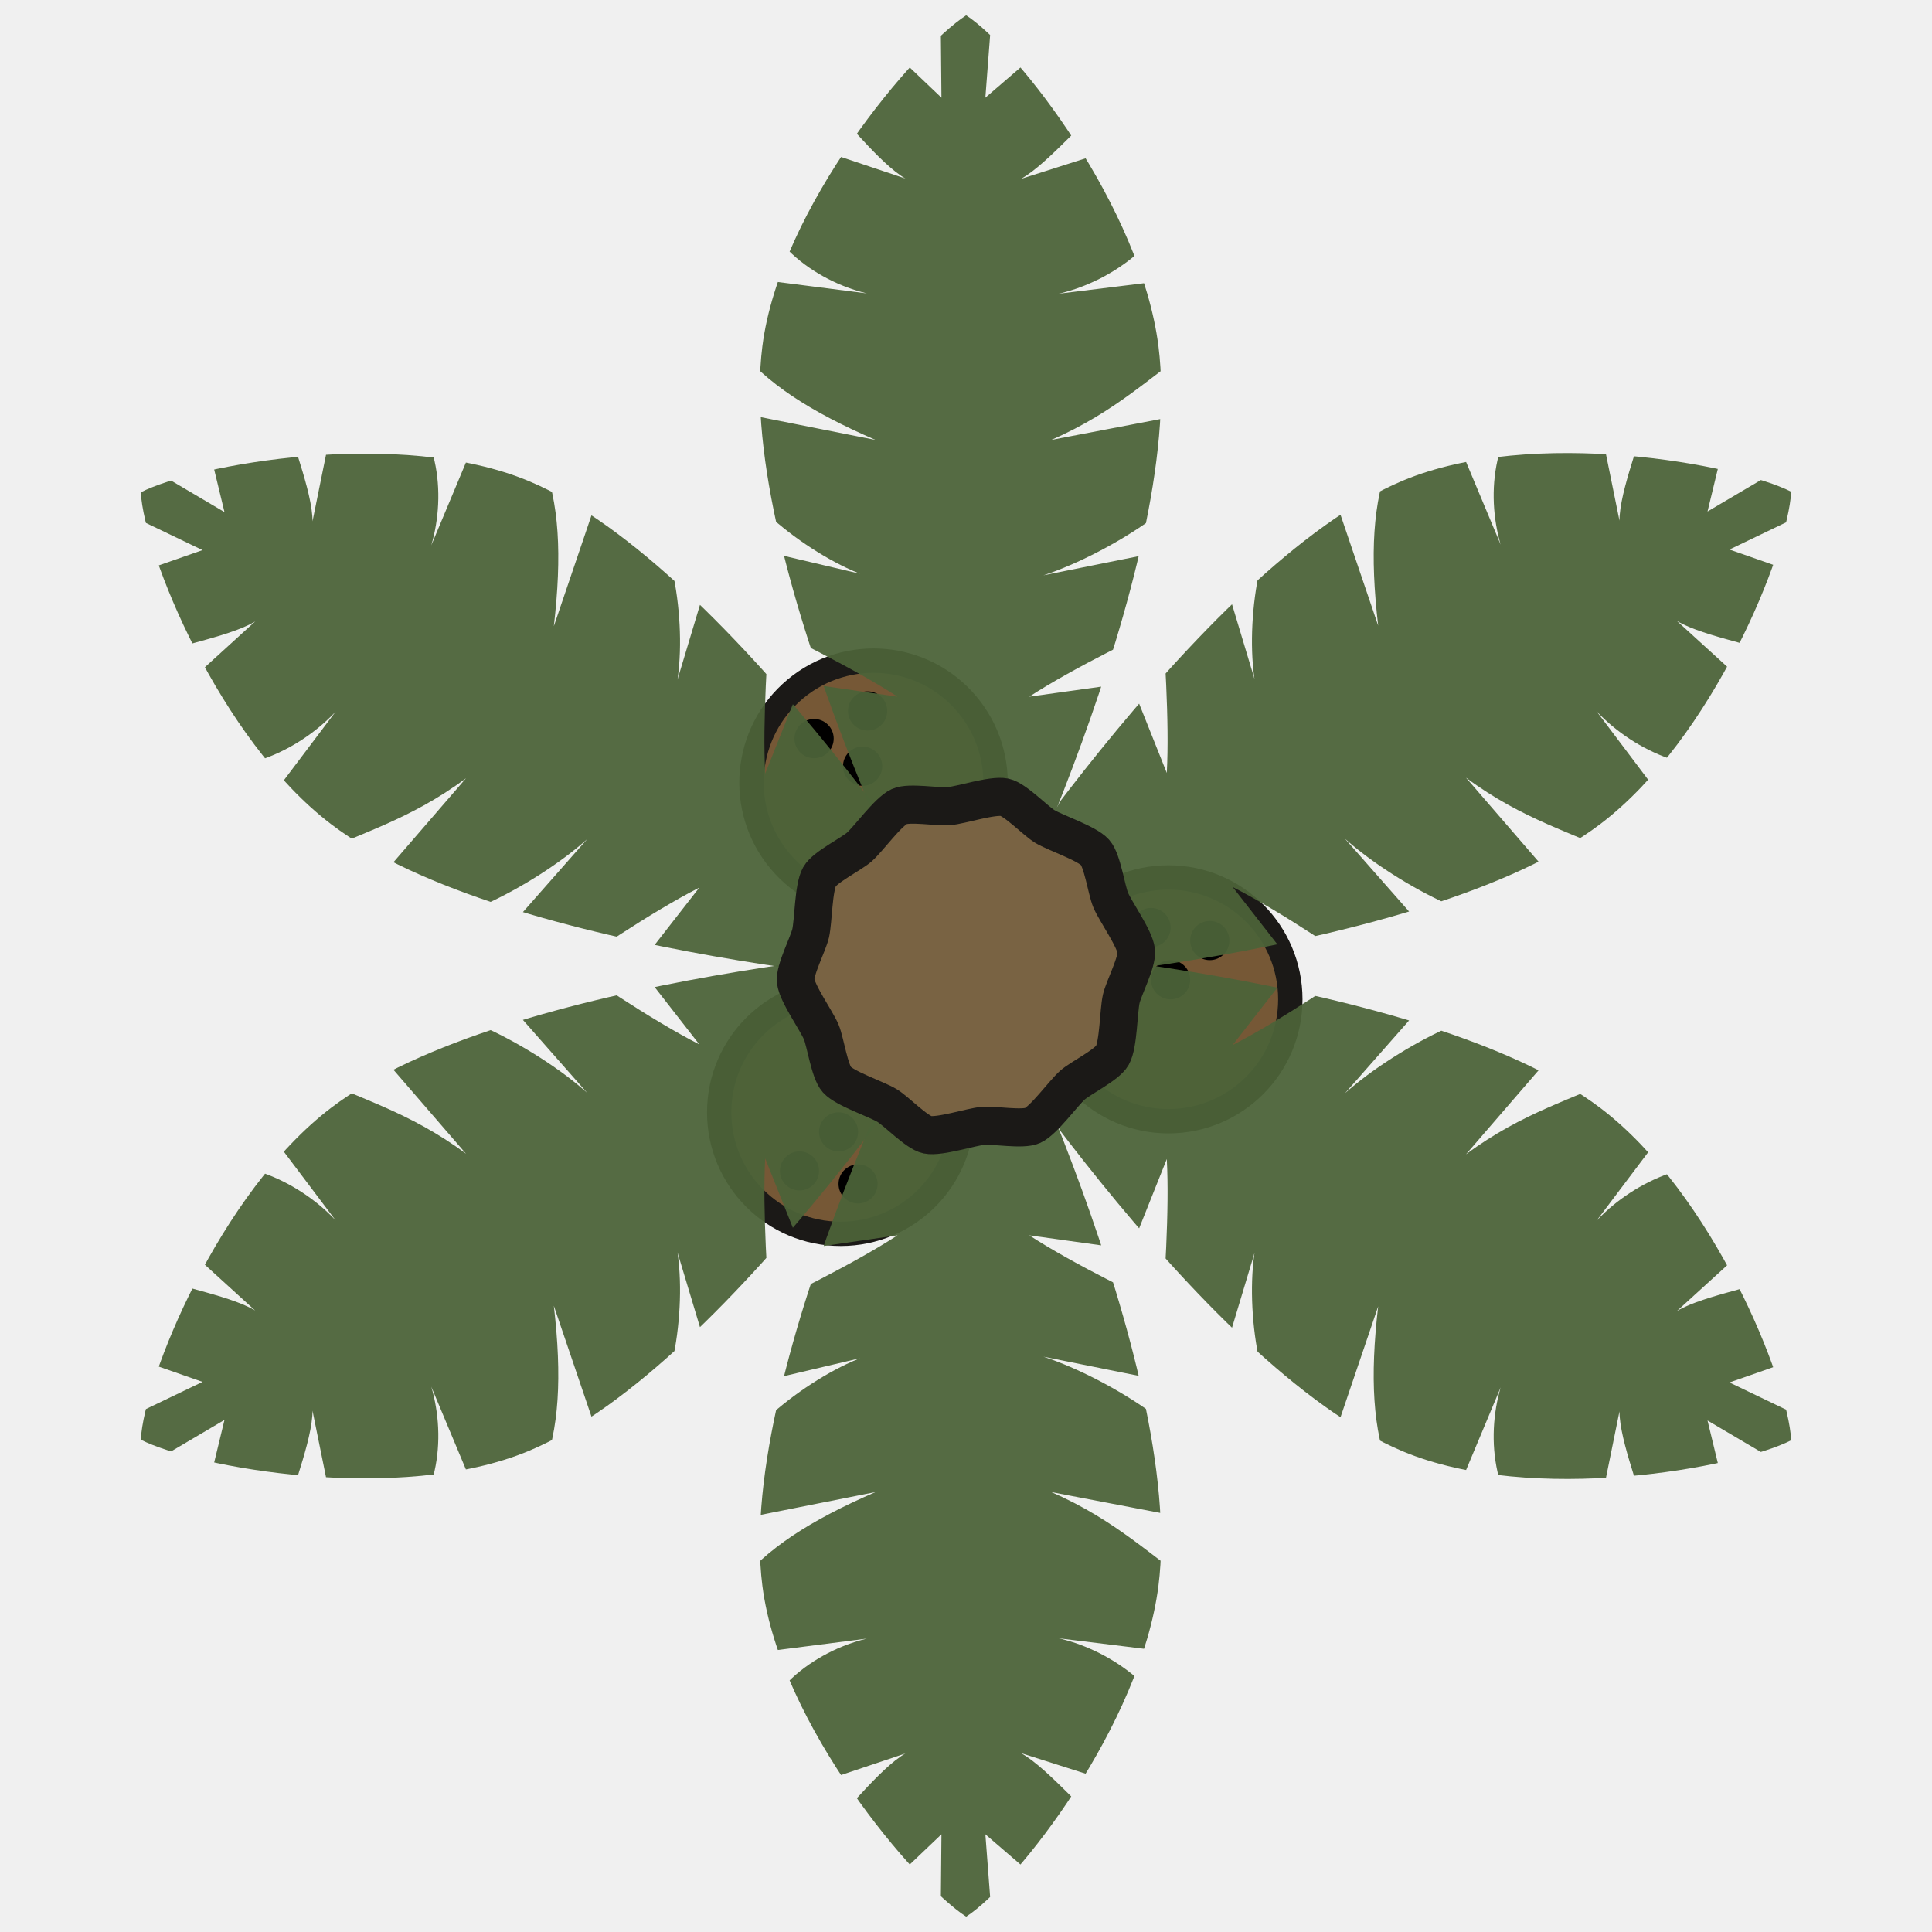
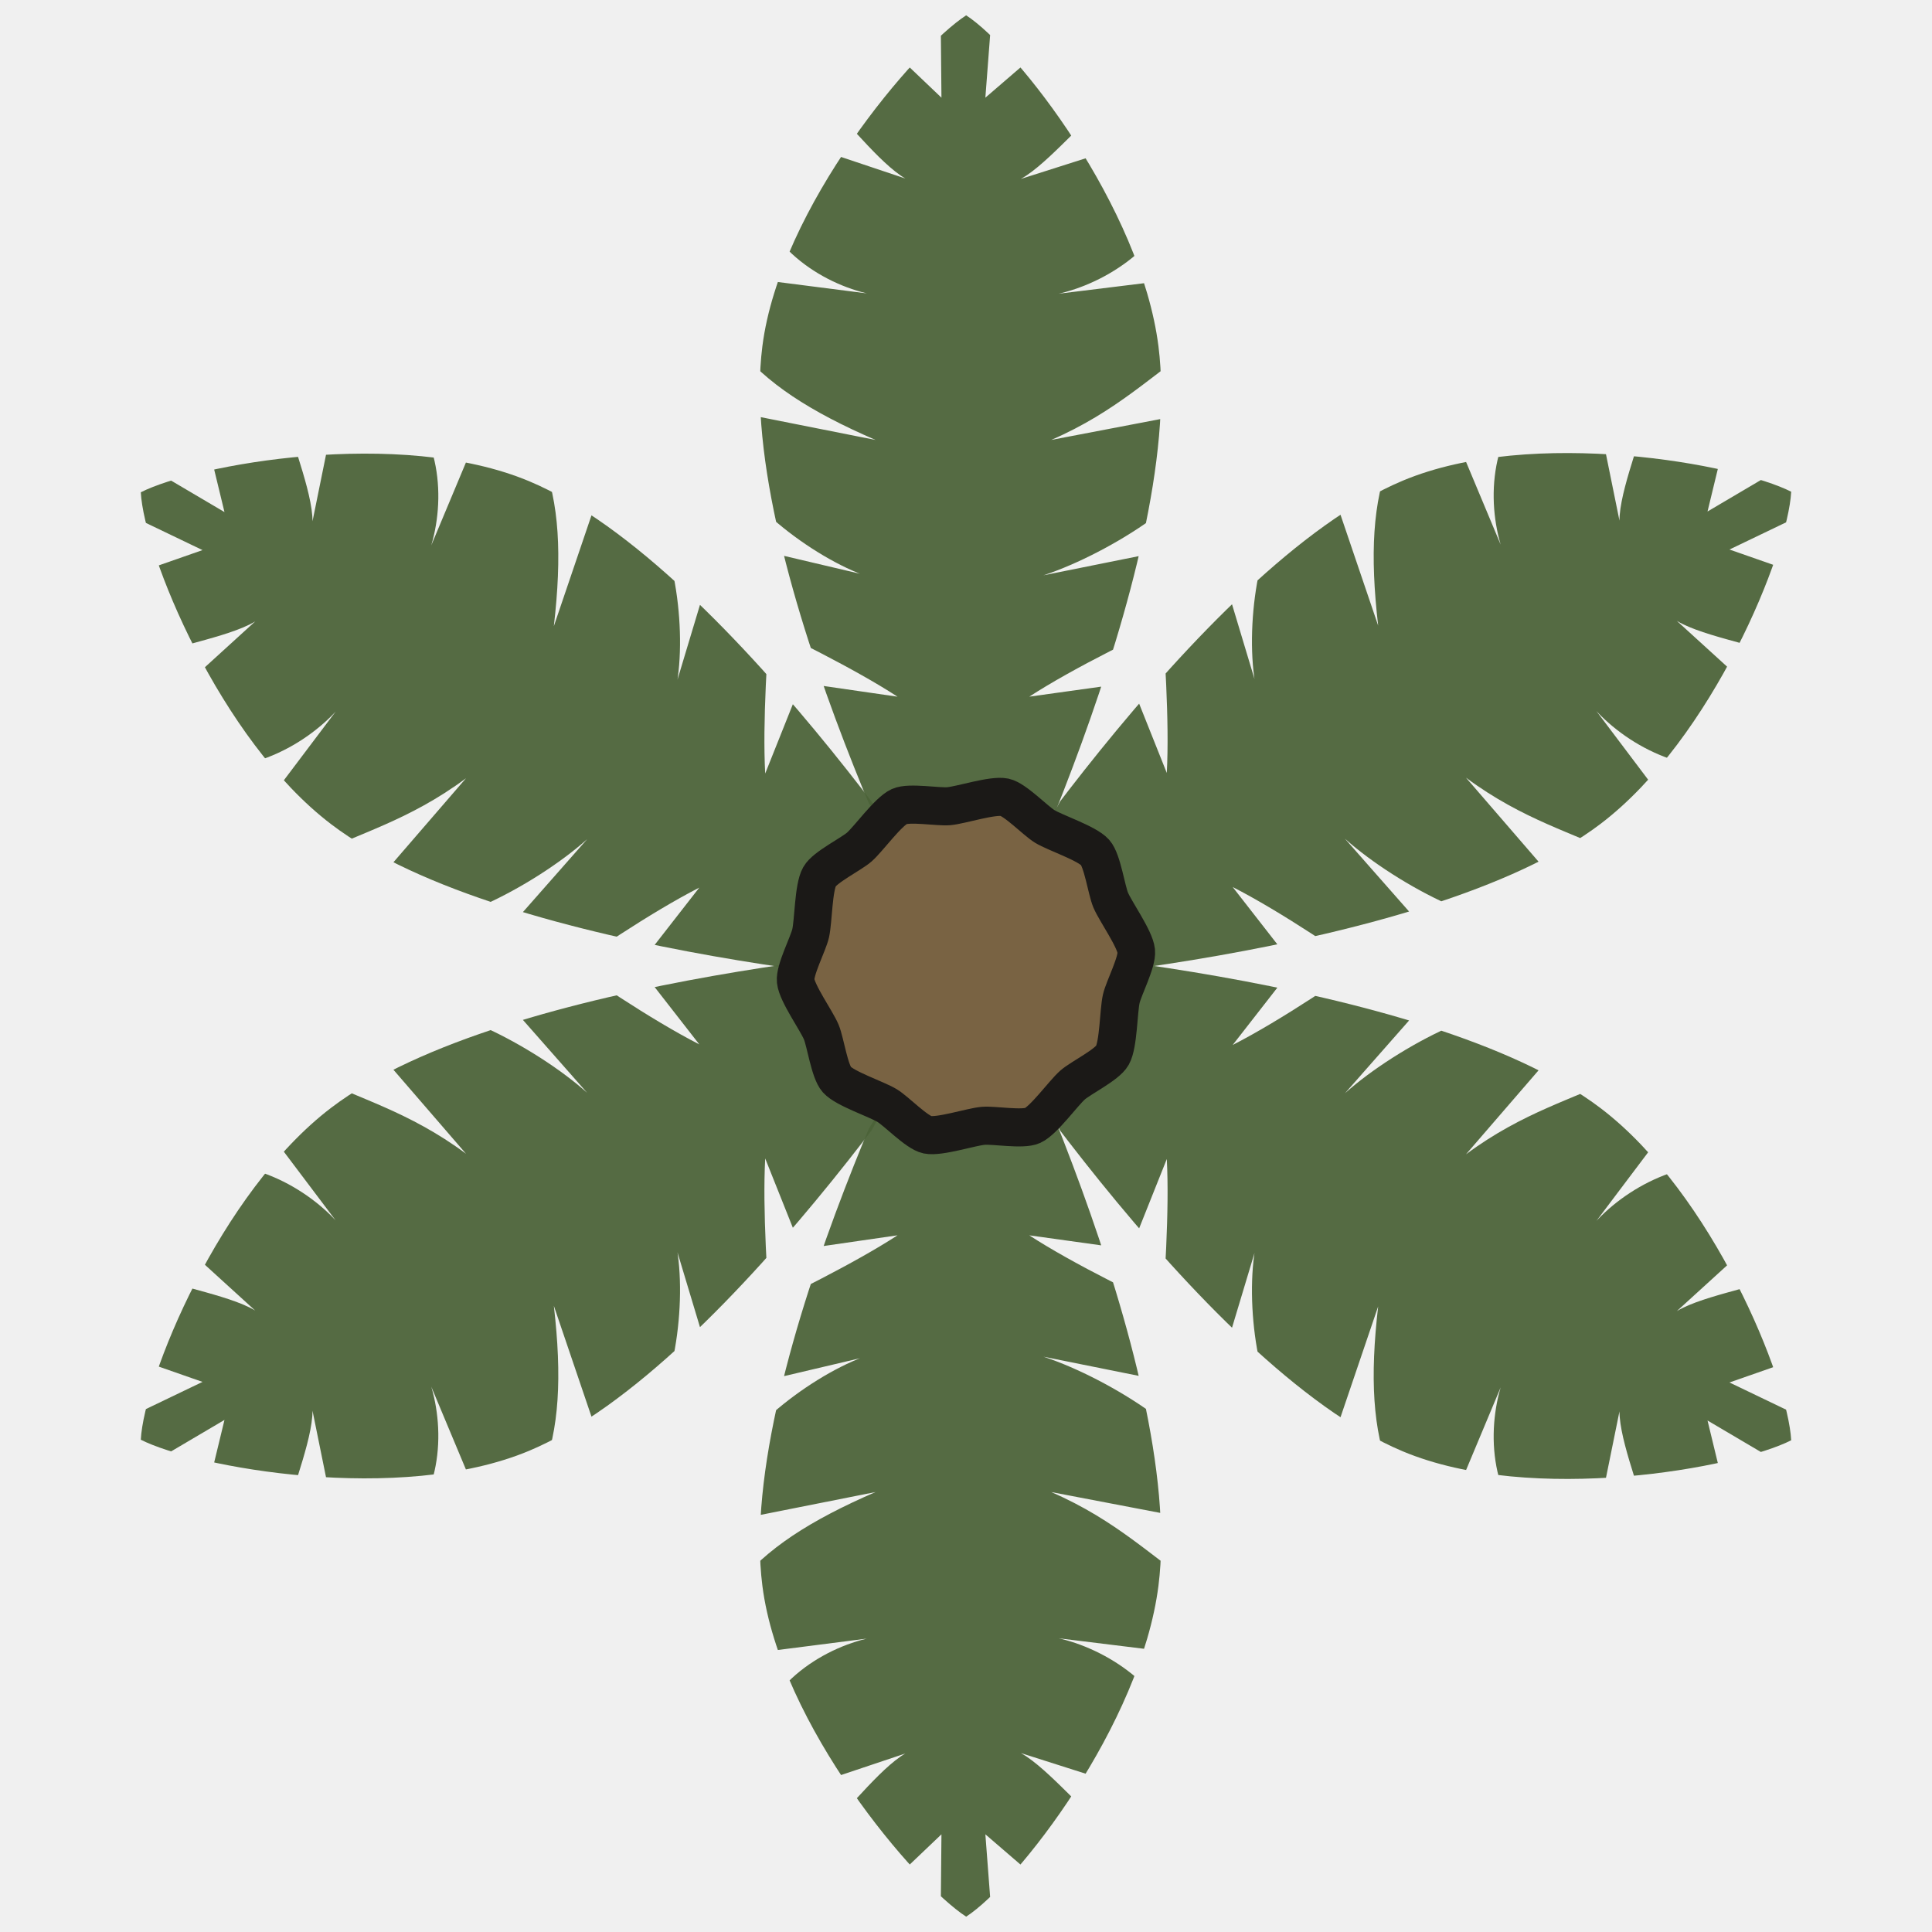
<svg xmlns="http://www.w3.org/2000/svg" width="512" height="512" viewBox="0 0 135.467 135.467" version="1.1" id="svg10588">
  <defs id="defs10582">
    <clipPath clipPathUnits="userSpaceOnUse" id="clipPath7">
      <path id="path8" style="fill:#ffffff;fill-opacity:1;stroke:#474747;stroke-width:0;stroke-dasharray:none" d="m 33.968,0.192 v 0.049 l -0.968,0.759 0.03,2.489 -2.03,-1.489 -2,2 c 0.825,0.633 2.306,2.075 3.168,2.075 L 28,5 26,7 c 0.995,1.661 3.582,2.523 5.306,2.523 L 26,9 25,11 c 1.133,1.11 2.857,1.972 5.444,2.834 l -5.444,-0.833 v 2 c 1.133,1.42 4.582,3.144 6.306,3.144 l -6.306,-1.144 v 2 c 2.151,0.826 4.582,1.73 6.306,2.592 l -5.306,-0.592 3.483,2.94 2.453,3.081 L 33,27 l -2.744,-0.731 3.026,3.731 h 0.718 0.718 l 4.282,-4 -4,1 v -1 l 6.685,-1.973 0.315,-3.027 -5.522,0.592 c 1.724,-0.862 4.56,-1.941 6.522,-2.592 V 17 L 35.616,18.144 c 1.724,0 6.034,-1.724 7.384,-3.144 V 13 l -5.66,0.833 c 2.586,-0.862 4.003,-2.004 5.66,-2.834 L 42,9 36.478,9.523 c 1.724,0 4.31,-0.862 5.522,-2.523 L 40,5 35.616,6.075 c 0.862,0 2.44,-1.464 3.384,-2.075 L 37,2 34.754,3.489 35,1 34.032,0.241 v -0.049 l -0.032,0.025 z" />
    </clipPath>
-     <clipPath clipPathUnits="userSpaceOnUse" id="clipPath7-7">
-       <path id="path8-6" style="fill:#ffffff;fill-opacity:1;stroke:#474747;stroke-width:0;stroke-dasharray:none" d="m 33.968,0.192 v 0.049 L 33,1 V 4 L 31,2 29,4 33,6 V 7 L 28,5 l -2,2 7,3 v 1 l -7,-2 -1,2 8,3.001 v 1 l -8,-2 v 2 l 8,3 v 1 l -8,-2 v 2 l 8,3 v 1 L 26,21 v 2 L 33,26 v 1 l -4,-1 4.282,4 h 0.718 0.718 l 4.282,-4 -4,1 v -1 l 7,-3 v -2 l -7,2 v -1 l 8,-3 v -2 c 0,0 -8.289,5.039 -8,2 v -1 l 8,-3 V 13 L 35,15 V 14 L 43,11 42,9 35,11 V 10 L 42,7 40,5 35,7 V 6 L 39,4 37,2 35,4 V 1 L 34.032,0.241 v -0.049 l -0.032,0.025 z" />
-     </clipPath>
-     <clipPath clipPathUnits="userSpaceOnUse" id="clipPath24">
-       <path id="lpe_path-effect24" style="display:inline;fill:#4c6339;fill-opacity:0.94;stroke:#474747;stroke-width:0;stroke-dasharray:none" class="powerclip" d="m 21.1,-5.4 h 26.074 V 39.178 H 21.1 Z M 34.137,0.537 C 32.351,1.697 27.616,7.252 26.993,12.137 c -0.983,7.705 6.503,22.04 6.503,22.04 l 0.641,-3e-6 0.618,3e-6 c 0,0 7.106,-14.335 6.124,-22.04 C 40.256,7.252 35.923,1.697 34.137,0.537 Z" />
-     </clipPath>
-     <clipPath clipPathUnits="userSpaceOnUse" id="clipPath25">
-       <path style="display:block;fill:#4c6339;fill-opacity:0.94;stroke:#474747;stroke-width:0;stroke-dasharray:none" d="m 5.201,50.474 c 0.112,-2.127 2.756,-8.656 6.675,-11.638 6.182,-4.704 22.149,-5.717 22.149,-5.717 l 0.309,0.535 0.321,0.555 c 0,0 -8.671,13.65 -15.836,16.652 C 14.277,52.764 7.099,51.441 5.201,50.474 Z" id="path26" clip-path="none" />
-     </clipPath>
-     <clipPath clipPathUnits="userSpaceOnUse" id="clipPath27">
-       <path style="display:block;fill:#4c6339;fill-opacity:0.94;stroke:#474747;stroke-width:0;stroke-dasharray:none" d="M 63.062,50.494 C 62.95,48.368 60.306,41.838 56.387,38.856 50.205,34.152 34.238,33.139 34.238,33.139 l -0.309,0.535 -0.321,0.555 c 0,0 8.671,13.65 15.836,16.652 4.542,1.903 11.72,0.58 13.618,-0.387 z" id="path28" clip-path="none" />
-     </clipPath>
  </defs>
-   <g id="g2" transform="matrix(2.136365,0,0,2.136365,-20.6175,-49.56558)" style="display:inline">
-     <ellipse style="fill:#765836;fill-opacity:1;stroke:#1b1917;stroke-width:0.8;stroke-dasharray:none;stroke-opacity:1" id="path1" cx="48" cy="56" rx="4" ry="4" />
-     <ellipse style="fill:#010000;fill-opacity:1;stroke:#1b1917;stroke-width:9.58648e-08;stroke-dasharray:none;stroke-opacity:1" id="path2" cx="47.429" cy="53.643" rx="0.643" ry="0.643" />
-     <ellipse style="fill:#010000;fill-opacity:1;stroke:#1b1917;stroke-width:9.58648e-08;stroke-dasharray:none;stroke-opacity:1" id="path2-3" cx="48.071" cy="55.357" rx="0.643" ry="0.643" />
-     <ellipse style="fill:#010000;fill-opacity:1;stroke:#1b1917;stroke-width:9.58648e-08;stroke-dasharray:none;stroke-opacity:1" id="path2-9" cx="49.357" cy="54.071" rx="0.643" ry="0.643" />
-   </g>
-   <g id="g2-1" transform="matrix(1.642559,-1.370156,1.370156,1.642559,-94.32238,28.66166)" style="display:inline">
-     <ellipse style="fill:#765836;fill-opacity:1;stroke:#1b1917;stroke-width:0.8;stroke-dasharray:none;stroke-opacity:1" id="path1-7" cx="48" cy="56" rx="4" ry="4" />
-     <ellipse style="fill:#010000;fill-opacity:1;stroke:#1b1917;stroke-width:9.58648e-08;stroke-dasharray:none;stroke-opacity:1" id="path2-5" cx="47.429" cy="53.643" rx="0.643" ry="0.643" />
-     <ellipse style="fill:#010000;fill-opacity:1;stroke:#1b1917;stroke-width:9.58648e-08;stroke-dasharray:none;stroke-opacity:1" id="path2-3-5" cx="48.071" cy="55.357" rx="0.643" ry="0.643" />
-     <ellipse style="fill:#010000;fill-opacity:1;stroke:#1b1917;stroke-width:9.58648e-08;stroke-dasharray:none;stroke-opacity:1" id="path2-9-4" cx="49.357" cy="54.071" rx="0.643" ry="0.643" />
-   </g>
-   <g id="g2-1-8" transform="matrix(-2.130431,0,0,-2.130431,161.2098,197.2967)" style="display:inline">
-     <ellipse style="fill:#765836;fill-opacity:1;stroke:#1b1917;stroke-width:0.8;stroke-dasharray:none;stroke-opacity:1" id="path1-7-8" cx="48" cy="56" rx="4" ry="4" />
-     <ellipse style="fill:#010000;fill-opacity:1;stroke:#1b1917;stroke-width:9.58648e-08;stroke-dasharray:none;stroke-opacity:1" id="path2-5-3" cx="47.429" cy="53.643" rx="0.643" ry="0.643" />
-     <ellipse style="fill:#010000;fill-opacity:1;stroke:#1b1917;stroke-width:9.58648e-08;stroke-dasharray:none;stroke-opacity:1" id="path2-3-5-5" cx="48.071" cy="55.357" rx="0.643" ry="0.643" />
-     <ellipse style="fill:#010000;fill-opacity:1;stroke:#1b1917;stroke-width:9.58648e-08;stroke-dasharray:none;stroke-opacity:1" id="path2-9-4-2" cx="49.357" cy="54.071" rx="0.643" ry="0.643" />
-   </g>
-   <g id="g22" transform="matrix(2,0,0,2,-0.529168,0)" style="display:inline">
+   <g id="g22" transform="matrix(2,0,0,2,-0.529168,2e-7)" style="display:inline">
    <path style="fill:#4c6339;fill-opacity:0.94;stroke:#474747;stroke-width:0;stroke-dasharray:none" d="M 34,1 C 36,2 40.852,6.789 41.549,11 42.65,17.643 34.692,30 34.692,30 l -0.692,-10e-7 -0.718,10e-7 c 0,0 -8.383,-12.357 -7.282,-19 0.698,-4.211 6,-9 8,-10 z" id="path16" clip-path="url(#clipPath7)" transform="matrix(0.8930212,0,0,1.16,3.774194,-0.6227514)" />
    <path style="fill:#4c6339;fill-opacity:0.94;stroke:#474747;stroke-width:0;stroke-dasharray:none" d="M 34,1 C 36,2 40.852,6.789 41.549,11 42.65,17.643 34.692,30 34.692,30 l -0.692,-10e-7 -0.718,10e-7 c 0,0 -8.383,-12.357 -7.282,-19 0.698,-4.211 6,-9 8,-10 z" id="path4" clip-path="url(#clipPath7)" transform="matrix(-0.4465106,-0.7733791,1.00459,-0.58,19.37769,77.34913)" />
    <path style="fill:#4c6339;fill-opacity:0.94;stroke:#474747;stroke-width:0;stroke-dasharray:none" d="M 34,1 C 36,2 40.852,6.789 41.549,11 42.65,17.643 34.692,30 34.692,30 l -0.692,-10e-7 -0.718,10e-7 c 0,0 -8.383,-12.357 -7.282,-19 0.698,-4.211 6,-9 8,-10 z" id="path5" clip-path="url(#clipPath7)" transform="matrix(0.4465106,-0.7733791,-1.00459,-0.58,48.88481,77.36933)" />
    <path style="fill:#4c6339;fill-opacity:0.94;stroke:#474747;stroke-width:0;stroke-dasharray:none" d="M 34,1 C 36,2 40.852,6.789 41.549,11 42.65,17.643 34.692,30 34.692,30 l -0.692,-10e-7 -0.718,10e-7 c 0,0 -8.383,-12.357 -7.282,-19 0.698,-4.211 6,-9 8,-10 z" id="path19" clip-path="url(#clipPath7)" transform="matrix(0.8930212,0,0,-1.16,3.774194,68.35608)" />
    <path style="fill:#4c6339;fill-opacity:0.94;stroke:#474747;stroke-width:0;stroke-dasharray:none" d="M 34,1 C 36,2 40.852,6.789 41.549,11 42.65,17.643 34.692,30 34.692,30 l -0.692,-10e-7 -0.718,10e-7 c 0,0 -8.383,-12.357 -7.282,-19 0.698,-4.211 6,-9 8,-10 z" id="path20" clip-path="url(#clipPath7)" transform="matrix(-0.4465106,0.7733791,1.00459,0.58,19.37769,-9.615794)" />
    <path style="fill:#4c6339;fill-opacity:0.94;stroke:#474747;stroke-width:0;stroke-dasharray:none" d="M 34,1 C 36,2 40.852,6.789 41.549,11 42.65,17.643 34.692,30 34.692,30 l -0.692,-10e-7 -0.718,10e-7 c 0,0 -8.383,-12.357 -7.282,-19 0.698,-4.211 6,-9 8,-10 z" id="path21" clip-path="url(#clipPath7)" transform="matrix(0.4465106,0.7733791,-1.00459,0.58,48.88481,-9.635996)" />
  </g>
  <path style="display:inline;fill:#796343;fill-opacity:1;stroke:#1b1917;stroke-width:0.644;stroke-miterlimit:4;stroke-dasharray:none;stroke-opacity:1" id="path13" d="m 24.855,276.148 c -0.092,0.162 -0.541,0.379 -0.682,0.501 -0.161,0.14 -0.491,0.597 -0.686,0.685 -0.17,0.076 -0.661,-0.011 -0.846,0.005 -0.212,0.018 -0.748,0.194 -0.957,0.151 -0.182,-0.038 -0.528,-0.397 -0.688,-0.493 -0.183,-0.11 -0.72,-0.283 -0.863,-0.44 -0.125,-0.138 -0.194,-0.632 -0.266,-0.803 -0.083,-0.196 -0.416,-0.652 -0.439,-0.864 -0.02,-0.185 0.215,-0.625 0.257,-0.806 0.048,-0.208 0.046,-0.772 0.152,-0.957 0.092,-0.162 0.541,-0.379 0.682,-0.501 0.161,-0.14 0.491,-0.597 0.686,-0.685 0.17,-0.076 0.661,0.011 0.846,-0.005 0.212,-0.018 0.748,-0.194 0.957,-0.151 0.182,0.038 0.528,0.397 0.688,0.493 0.183,0.11 0.72,0.283 0.863,0.44 0.125,0.138 0.194,0.632 0.266,0.803 0.083,0.196 0.416,0.652 0.439,0.864 0.02,0.185 -0.215,0.625 -0.257,0.806 -0.048,0.208 -0.046,0.772 -0.152,0.957 z" transform="matrix(4.092343,0,0,4.147811,-23.71693,-1071.41)" />
</svg>
